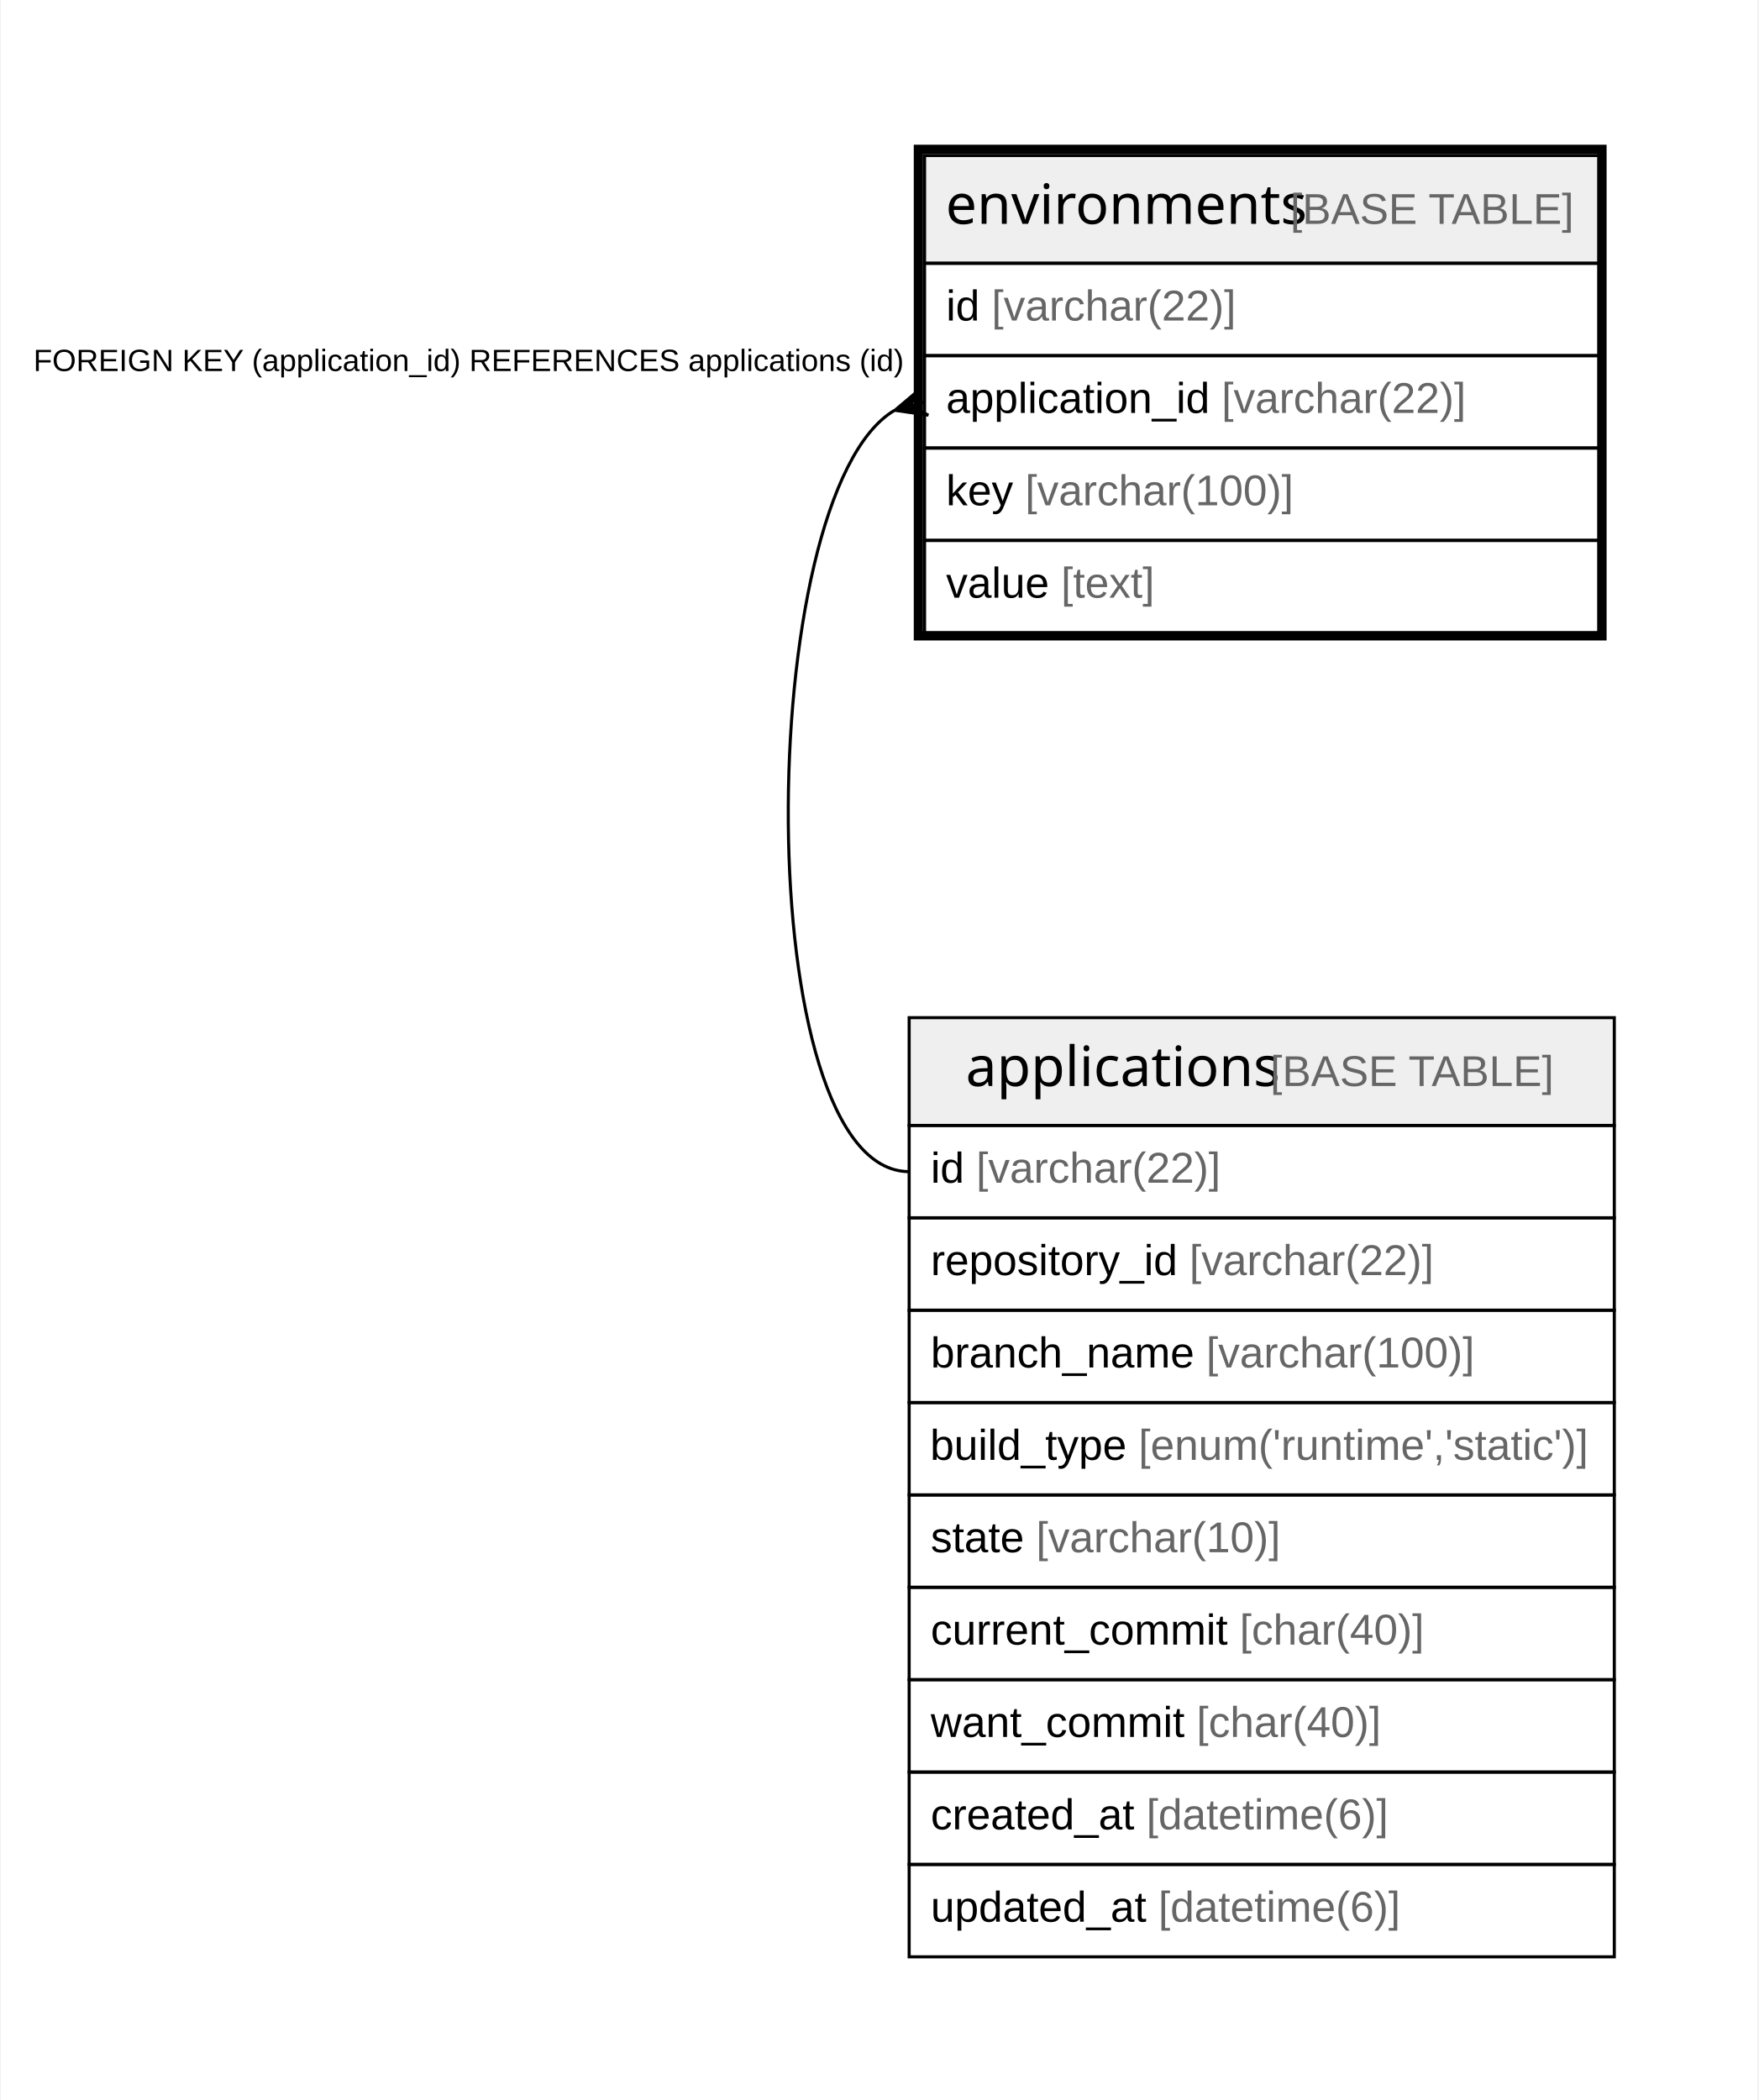
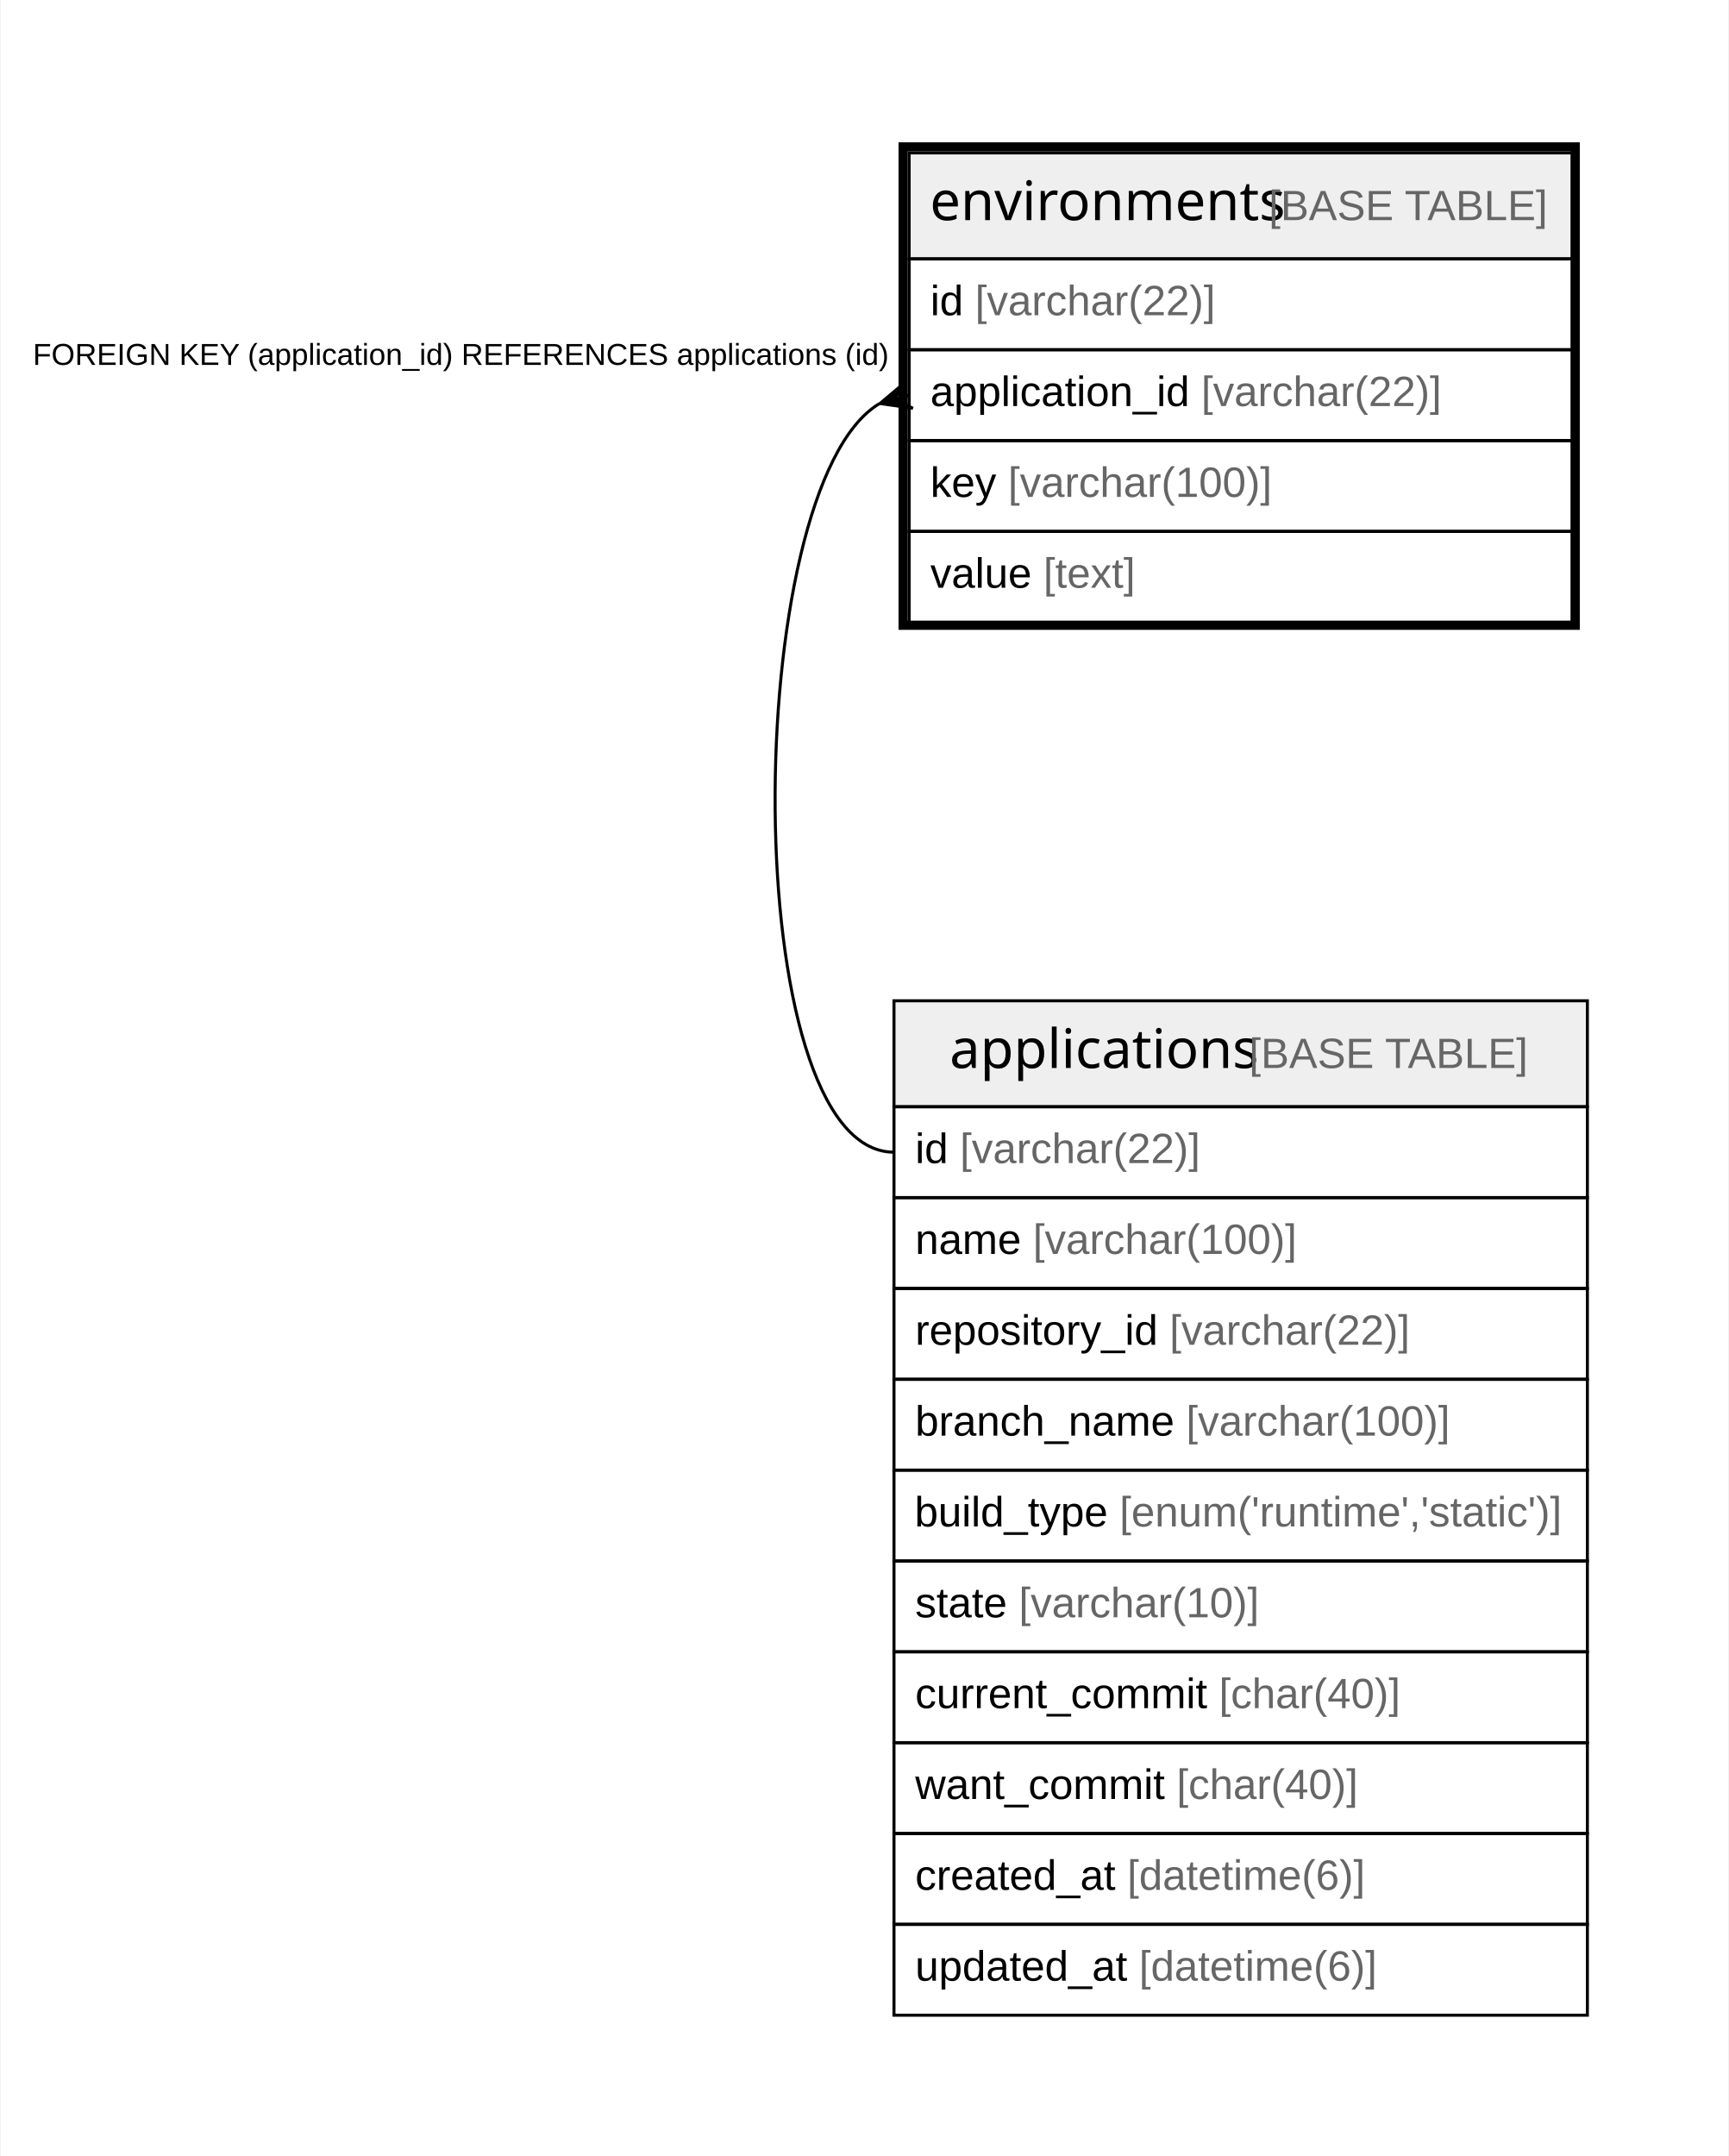
- <svg xmlns="http://www.w3.org/2000/svg" width="571pt" height="682pt" viewBox="0.00 0.00 570.50 682.00">
-   <g id="graph0" class="graph" transform="scale(1 1) rotate(0) translate(4 678)">
-     <polygon fill="#ffffff" stroke="transparent" points="-4,4 -4,-678 566.5,-678 566.5,4 -4,4" />
+ <svg xmlns="http://www.w3.org/2000/svg" width="571pt" height="712pt" viewBox="0.00 0.00 570.50 712.00">
+   <g id="graph0" class="graph" transform="scale(1 1) rotate(0) translate(4 708)">
+     <polygon fill="#ffffff" stroke="transparent" points="-4,4 -4,-708 566.5,-708 566.5,4 -4,4" />
    <g id="node1" class="node">
-       <polygon fill="#efefef" stroke="transparent" points="296,-592.5 296,-627.5 515,-627.5 515,-592.5 296,-592.5" />
-       <polygon fill="none" stroke="#000000" points="296,-592.5 296,-627.5 515,-627.5 515,-592.5 296,-592.5" />
-       <text text-anchor="start" x="302.864" y="-605.3" font-family="Arial Bold" font-size="18.00" fill="#000000">environments</text>
-       <text text-anchor="start" x="410.882" y="-605.3" font-family="Arial" font-size="14.00" fill="#000000"> </text>
-       <text text-anchor="start" x="414.773" y="-605.3" font-family="Arial" font-size="14.00" fill="#666666">[BASE TABLE]</text>
+       <polygon fill="#efefef" stroke="transparent" points="296,-622.5 296,-657.5 515,-657.5 515,-622.5 296,-622.5" />
+       <polygon fill="none" stroke="#000000" points="296,-622.5 296,-657.5 515,-657.5 515,-622.5 296,-622.5" />
+       <text text-anchor="start" x="302.864" y="-635.3" font-family="Arial Bold" font-size="18.00" fill="#000000">environments</text>
+       <text text-anchor="start" x="410.882" y="-635.3" font-family="Arial" font-size="14.00" fill="#000000"> </text>
+       <text text-anchor="start" x="414.773" y="-635.3" font-family="Arial" font-size="14.00" fill="#666666">[BASE TABLE]</text>
+       <polygon fill="none" stroke="#000000" points="296,-592.5 296,-622.5 515,-622.5 515,-592.5 296,-592.5" />
+       <text text-anchor="start" x="303" y="-603.9" font-family="Arial" font-size="14.00" fill="#000000">id </text>
+       <text text-anchor="start" x="317.78" y="-603.9" font-family="Arial" font-size="14.00" fill="#666666">[varchar(22)]</text>
      <polygon fill="none" stroke="#000000" points="296,-562.5 296,-592.5 515,-592.5 515,-562.5 296,-562.5" />
-       <text text-anchor="start" x="303" y="-573.9" font-family="Arial" font-size="14.00" fill="#000000">id </text>
-       <text text-anchor="start" x="317.78" y="-573.9" font-family="Arial" font-size="14.00" fill="#666666">[varchar(22)]</text>
+       <text text-anchor="start" x="303" y="-573.9" font-family="Arial" font-size="14.00" fill="#000000">application_id </text>
+       <text text-anchor="start" x="392.468" y="-573.9" font-family="Arial" font-size="14.00" fill="#666666">[varchar(22)]</text>
      <polygon fill="none" stroke="#000000" points="296,-532.5 296,-562.5 515,-562.5 515,-532.5 296,-532.5" />
-       <text text-anchor="start" x="303" y="-543.9" font-family="Arial" font-size="14.00" fill="#000000">application_id </text>
-       <text text-anchor="start" x="392.468" y="-543.9" font-family="Arial" font-size="14.00" fill="#666666">[varchar(22)]</text>
+       <text text-anchor="start" x="303" y="-543.9" font-family="Arial" font-size="14.00" fill="#000000">key </text>
+       <text text-anchor="start" x="328.673" y="-543.9" font-family="Arial" font-size="14.00" fill="#666666">[varchar(100)]</text>
      <polygon fill="none" stroke="#000000" points="296,-502.5 296,-532.5 515,-532.5 515,-502.5 296,-502.5" />
-       <text text-anchor="start" x="303" y="-513.9" font-family="Arial" font-size="14.00" fill="#000000">key </text>
-       <text text-anchor="start" x="328.673" y="-513.9" font-family="Arial" font-size="14.00" fill="#666666">[varchar(100)]</text>
-       <polygon fill="none" stroke="#000000" points="296,-472.5 296,-502.5 515,-502.5 515,-472.5 296,-472.5" />
-       <text text-anchor="start" x="303" y="-483.9" font-family="Arial" font-size="14.00" fill="#000000">value </text>
-       <text text-anchor="start" x="340.345" y="-483.9" font-family="Arial" font-size="14.00" fill="#666666">[text]</text>
-       <polygon fill="none" stroke="#000000" stroke-width="3" points="294,-471.5 294,-629.5 516,-629.5 516,-471.5 294,-471.5" />
+       <text text-anchor="start" x="303" y="-513.9" font-family="Arial" font-size="14.00" fill="#000000">value </text>
+       <text text-anchor="start" x="340.345" y="-513.9" font-family="Arial" font-size="14.00" fill="#666666">[text]</text>
+       <polygon fill="none" stroke="#000000" stroke-width="3" points="294,-501.5 294,-659.5 516,-659.5 516,-501.5 294,-501.5" />
    </g>
    <g id="node2" class="node">
-       <polygon fill="#efefef" stroke="transparent" points="291,-312.5 291,-347.5 520,-347.5 520,-312.5 291,-312.5" />
-       <polygon fill="none" stroke="#000000" points="291,-312.5 291,-347.5 520,-347.5 520,-312.5 291,-312.5" />
-       <text text-anchor="start" x="309.362" y="-325.3" font-family="Arial Bold" font-size="18.00" fill="#000000">applications</text>
-       <text text-anchor="start" x="404.384" y="-325.3" font-family="Arial" font-size="14.00" fill="#000000"> </text>
-       <text text-anchor="start" x="408.275" y="-325.3" font-family="Arial" font-size="14.00" fill="#666666">[BASE TABLE]</text>
+       <polygon fill="#efefef" stroke="transparent" points="291,-342.5 291,-377.5 520,-377.5 520,-342.5 291,-342.5" />
+       <polygon fill="none" stroke="#000000" points="291,-342.5 291,-377.5 520,-377.5 520,-342.5 291,-342.5" />
+       <text text-anchor="start" x="309.362" y="-355.3" font-family="Arial Bold" font-size="18.00" fill="#000000">applications</text>
+       <text text-anchor="start" x="404.384" y="-355.3" font-family="Arial" font-size="14.00" fill="#000000"> </text>
+       <text text-anchor="start" x="408.275" y="-355.3" font-family="Arial" font-size="14.00" fill="#666666">[BASE TABLE]</text>
+       <polygon fill="none" stroke="#000000" points="291,-312.5 291,-342.5 520,-342.5 520,-312.5 291,-312.5" />
+       <text text-anchor="start" x="298" y="-323.9" font-family="Arial" font-size="14.00" fill="#000000">id </text>
+       <text text-anchor="start" x="312.78" y="-323.9" font-family="Arial" font-size="14.00" fill="#666666">[varchar(22)]</text>
      <polygon fill="none" stroke="#000000" points="291,-282.5 291,-312.5 520,-312.5 520,-282.5 291,-282.5" />
-       <text text-anchor="start" x="298" y="-293.9" font-family="Arial" font-size="14.00" fill="#000000">id </text>
-       <text text-anchor="start" x="312.78" y="-293.9" font-family="Arial" font-size="14.00" fill="#666666">[varchar(22)]</text>
+       <text text-anchor="start" x="298" y="-293.9" font-family="Arial" font-size="14.00" fill="#000000">name </text>
+       <text text-anchor="start" x="336.899" y="-293.9" font-family="Arial" font-size="14.00" fill="#666666">[varchar(100)]</text>
      <polygon fill="none" stroke="#000000" points="291,-252.5 291,-282.5 520,-282.5 520,-252.5 291,-252.5" />
      <text text-anchor="start" x="298" y="-263.9" font-family="Arial" font-size="14.00" fill="#000000">repository_id </text>
      <text text-anchor="start" x="382.011" y="-263.9" font-family="Arial" font-size="14.00" fill="#666666">[varchar(22)]</text>
      <polygon fill="none" stroke="#000000" points="291,-222.5 291,-252.5 520,-252.5 520,-222.5 291,-222.5" />
      <text text-anchor="start" x="298" y="-233.9" font-family="Arial" font-size="14.00" fill="#000000">branch_name </text>
      <text text-anchor="start" x="387.473" y="-233.9" font-family="Arial" font-size="14.00" fill="#666666">[varchar(100)]</text>
      <polygon fill="none" stroke="#000000" points="291,-192.5 291,-222.5 520,-222.5 520,-192.5 291,-192.5" />
      <text text-anchor="start" x="297.801" y="-203.9" font-family="Arial" font-size="14.00" fill="#000000">build_type </text>
      <text text-anchor="start" x="365.491" y="-203.9" font-family="Arial" font-size="14.00" fill="#666666">[enum('runtime','static')]</text>
      <polygon fill="none" stroke="#000000" points="291,-162.5 291,-192.5 520,-192.5 520,-162.5 291,-162.5" />
      <text text-anchor="start" x="298" y="-173.9" font-family="Arial" font-size="14.00" fill="#000000">state </text>
      <text text-anchor="start" x="332.237" y="-173.9" font-family="Arial" font-size="14.00" fill="#666666">[varchar(10)]</text>
      <polygon fill="none" stroke="#000000" points="291,-132.5 291,-162.5 520,-162.5 520,-132.5 291,-132.5" />
      <text text-anchor="start" x="298" y="-143.9" font-family="Arial" font-size="14.00" fill="#000000">current_commit </text>
      <text text-anchor="start" x="398.334" y="-143.9" font-family="Arial" font-size="14.00" fill="#666666">[char(40)]</text>
      <polygon fill="none" stroke="#000000" points="291,-102.5 291,-132.5 520,-132.5 520,-102.5 291,-102.5" />
      <text text-anchor="start" x="298" y="-113.9" font-family="Arial" font-size="14.00" fill="#000000">want_commit </text>
      <text text-anchor="start" x="384.337" y="-113.9" font-family="Arial" font-size="14.00" fill="#666666">[char(40)]</text>
      <polygon fill="none" stroke="#000000" points="291,-72.5 291,-102.5 520,-102.5 520,-72.5 291,-72.5" />
      <text text-anchor="start" x="298" y="-83.9" font-family="Arial" font-size="14.00" fill="#000000">created_at </text>
      <text text-anchor="start" x="368.028" y="-83.9" font-family="Arial" font-size="14.00" fill="#666666">[datetime(6)]</text>
      <polygon fill="none" stroke="#000000" points="291,-42.5 291,-72.5 520,-72.5 520,-42.5 291,-42.5" />
      <text text-anchor="start" x="298" y="-53.9" font-family="Arial" font-size="14.00" fill="#000000">updated_at </text>
      <text text-anchor="start" x="371.933" y="-53.9" font-family="Arial" font-size="14.00" fill="#666666">[datetime(6)]</text>
    </g>
    <g id="edge1" class="edge">
-       <path fill="none" stroke="#000000" d="M286.176,-544.692C240.045,-517.227 238.906,-297.5 291,-297.5" />
-       <polygon fill="#000000" stroke="#000000" points="286.385,-544.752 294.763,-551.827 291.192,-546.126 296,-547.5 296,-547.5 296,-547.5 291.192,-546.126 297.237,-543.173 286.385,-544.752 286.385,-544.752" />
-       <text text-anchor="start" x="6.602" y="-557.5" font-family="Arial" font-size="10.00" fill="#000000">FOREIGN KEY (application_id) REFERENCES applications (id)</text>
+       <path fill="none" stroke="#000000" d="M286.176,-574.692C240.045,-547.227 238.906,-327.5 291,-327.5" />
+       <polygon fill="#000000" stroke="#000000" points="286.385,-574.752 294.763,-581.827 291.192,-576.126 296,-577.5 296,-577.5 296,-577.5 291.192,-576.126 297.237,-573.173 286.385,-574.752 286.385,-574.752" />
+       <text text-anchor="start" x="6.602" y="-587.5" font-family="Arial" font-size="10.00" fill="#000000">FOREIGN KEY (application_id) REFERENCES applications (id)</text>
    </g>
  </g>
</svg>
